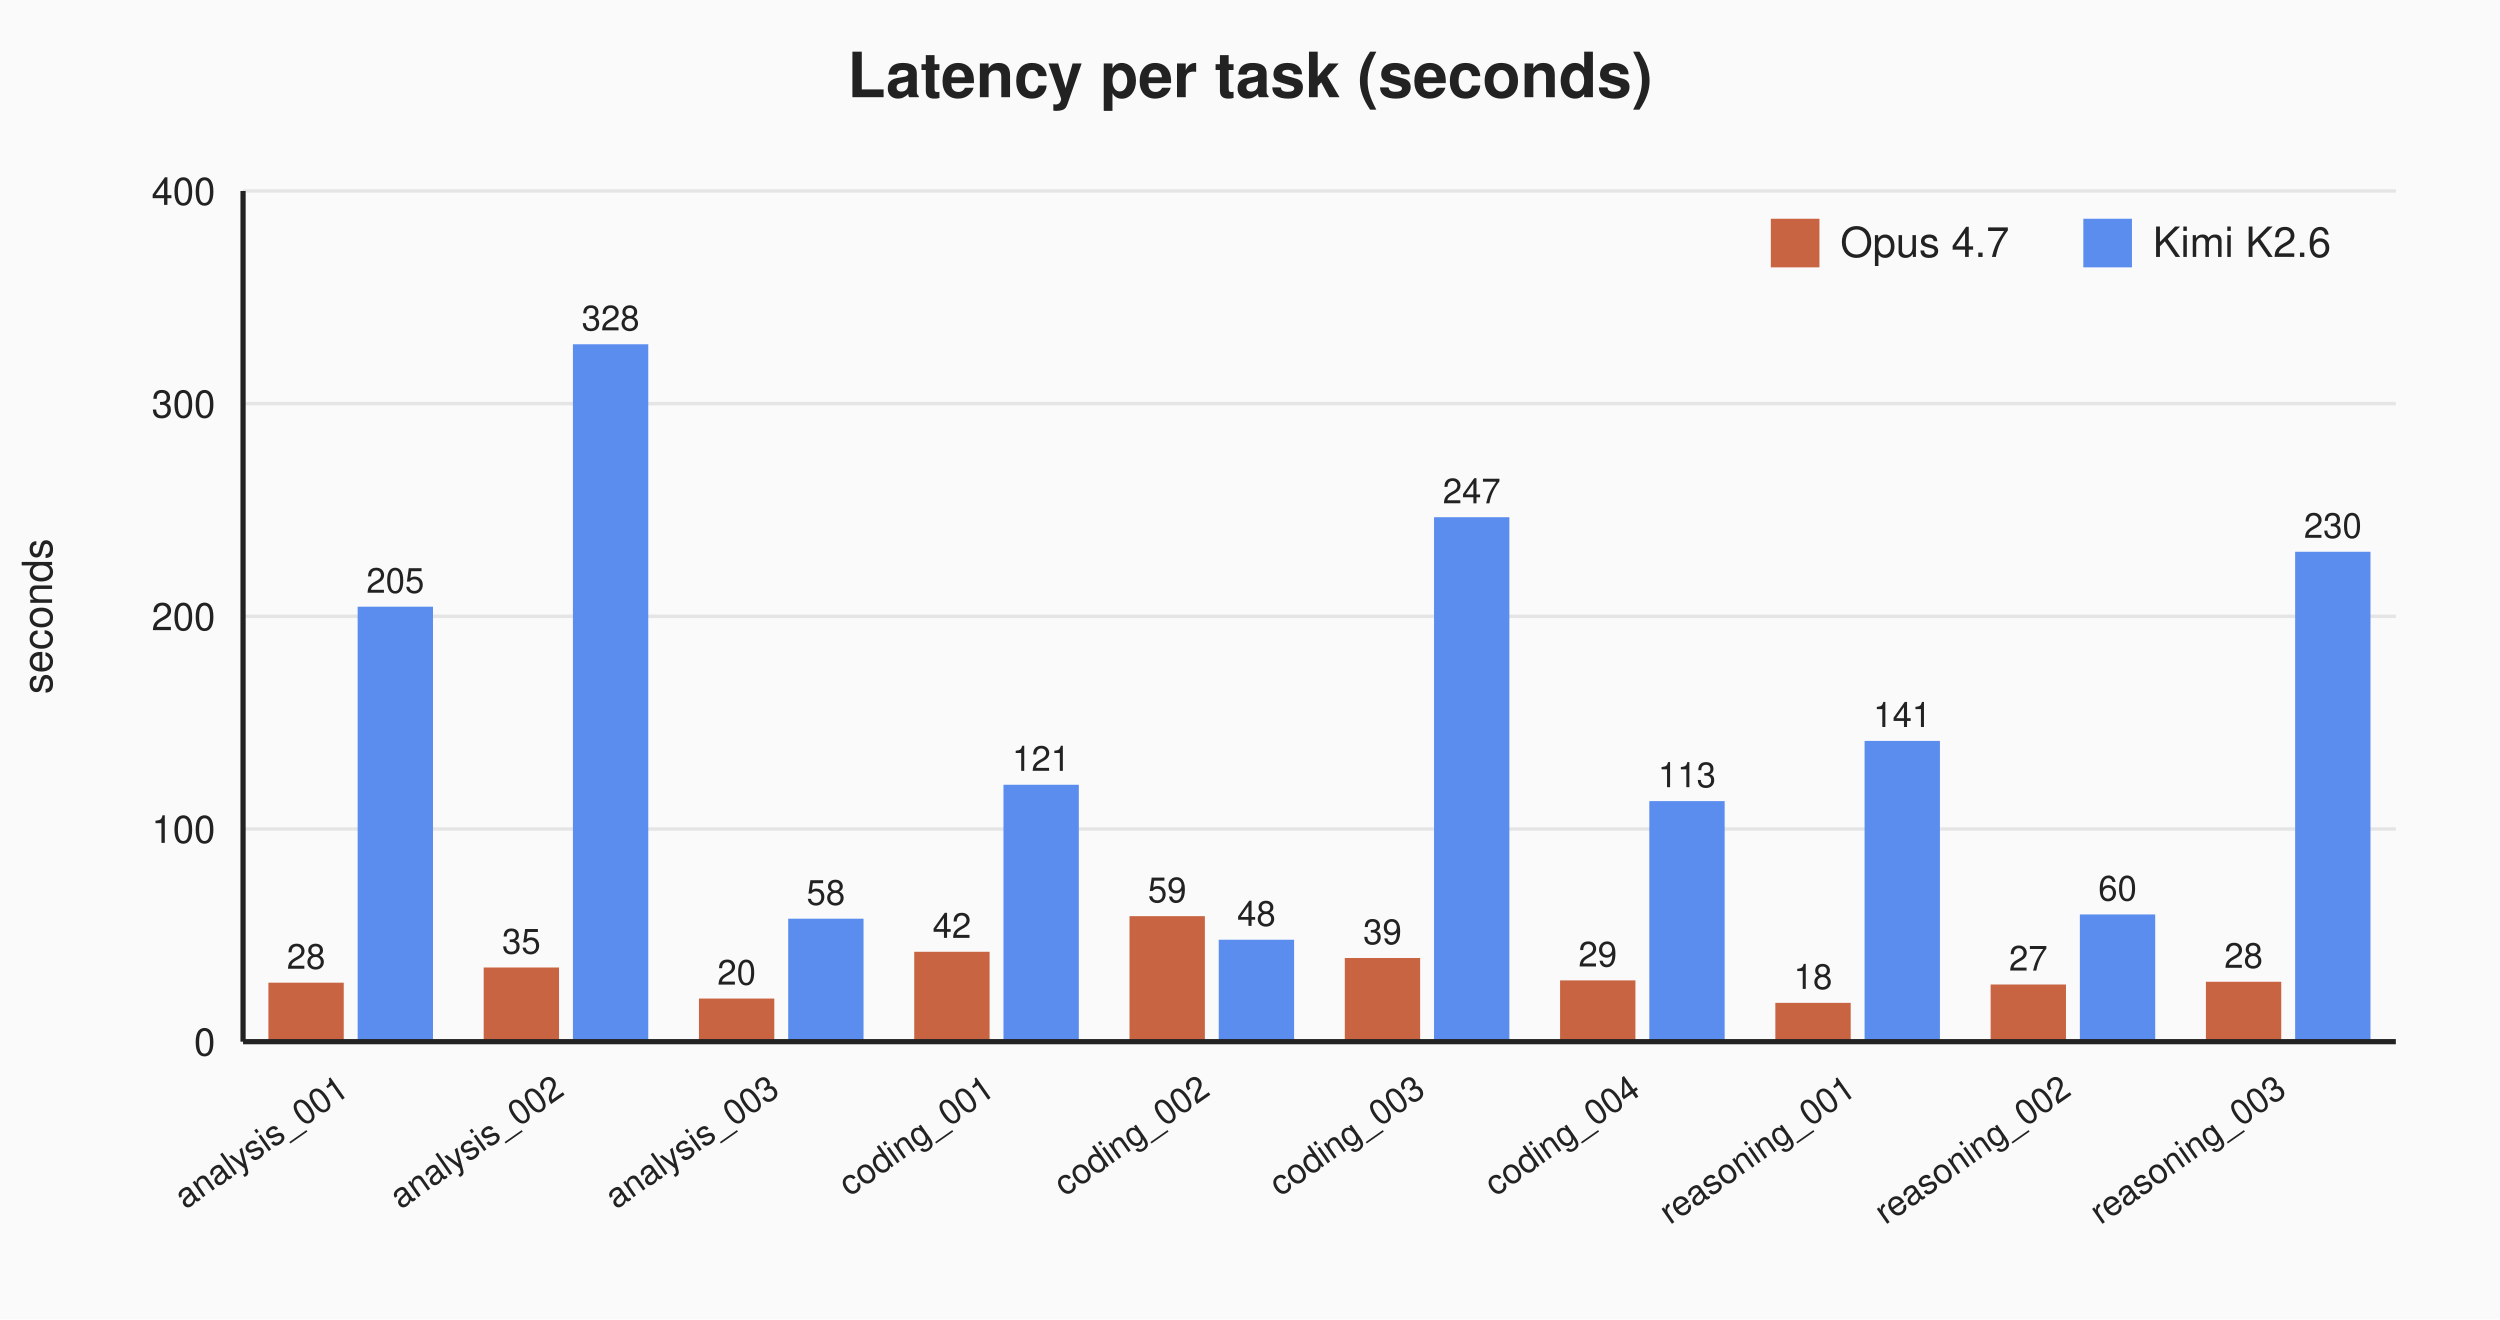
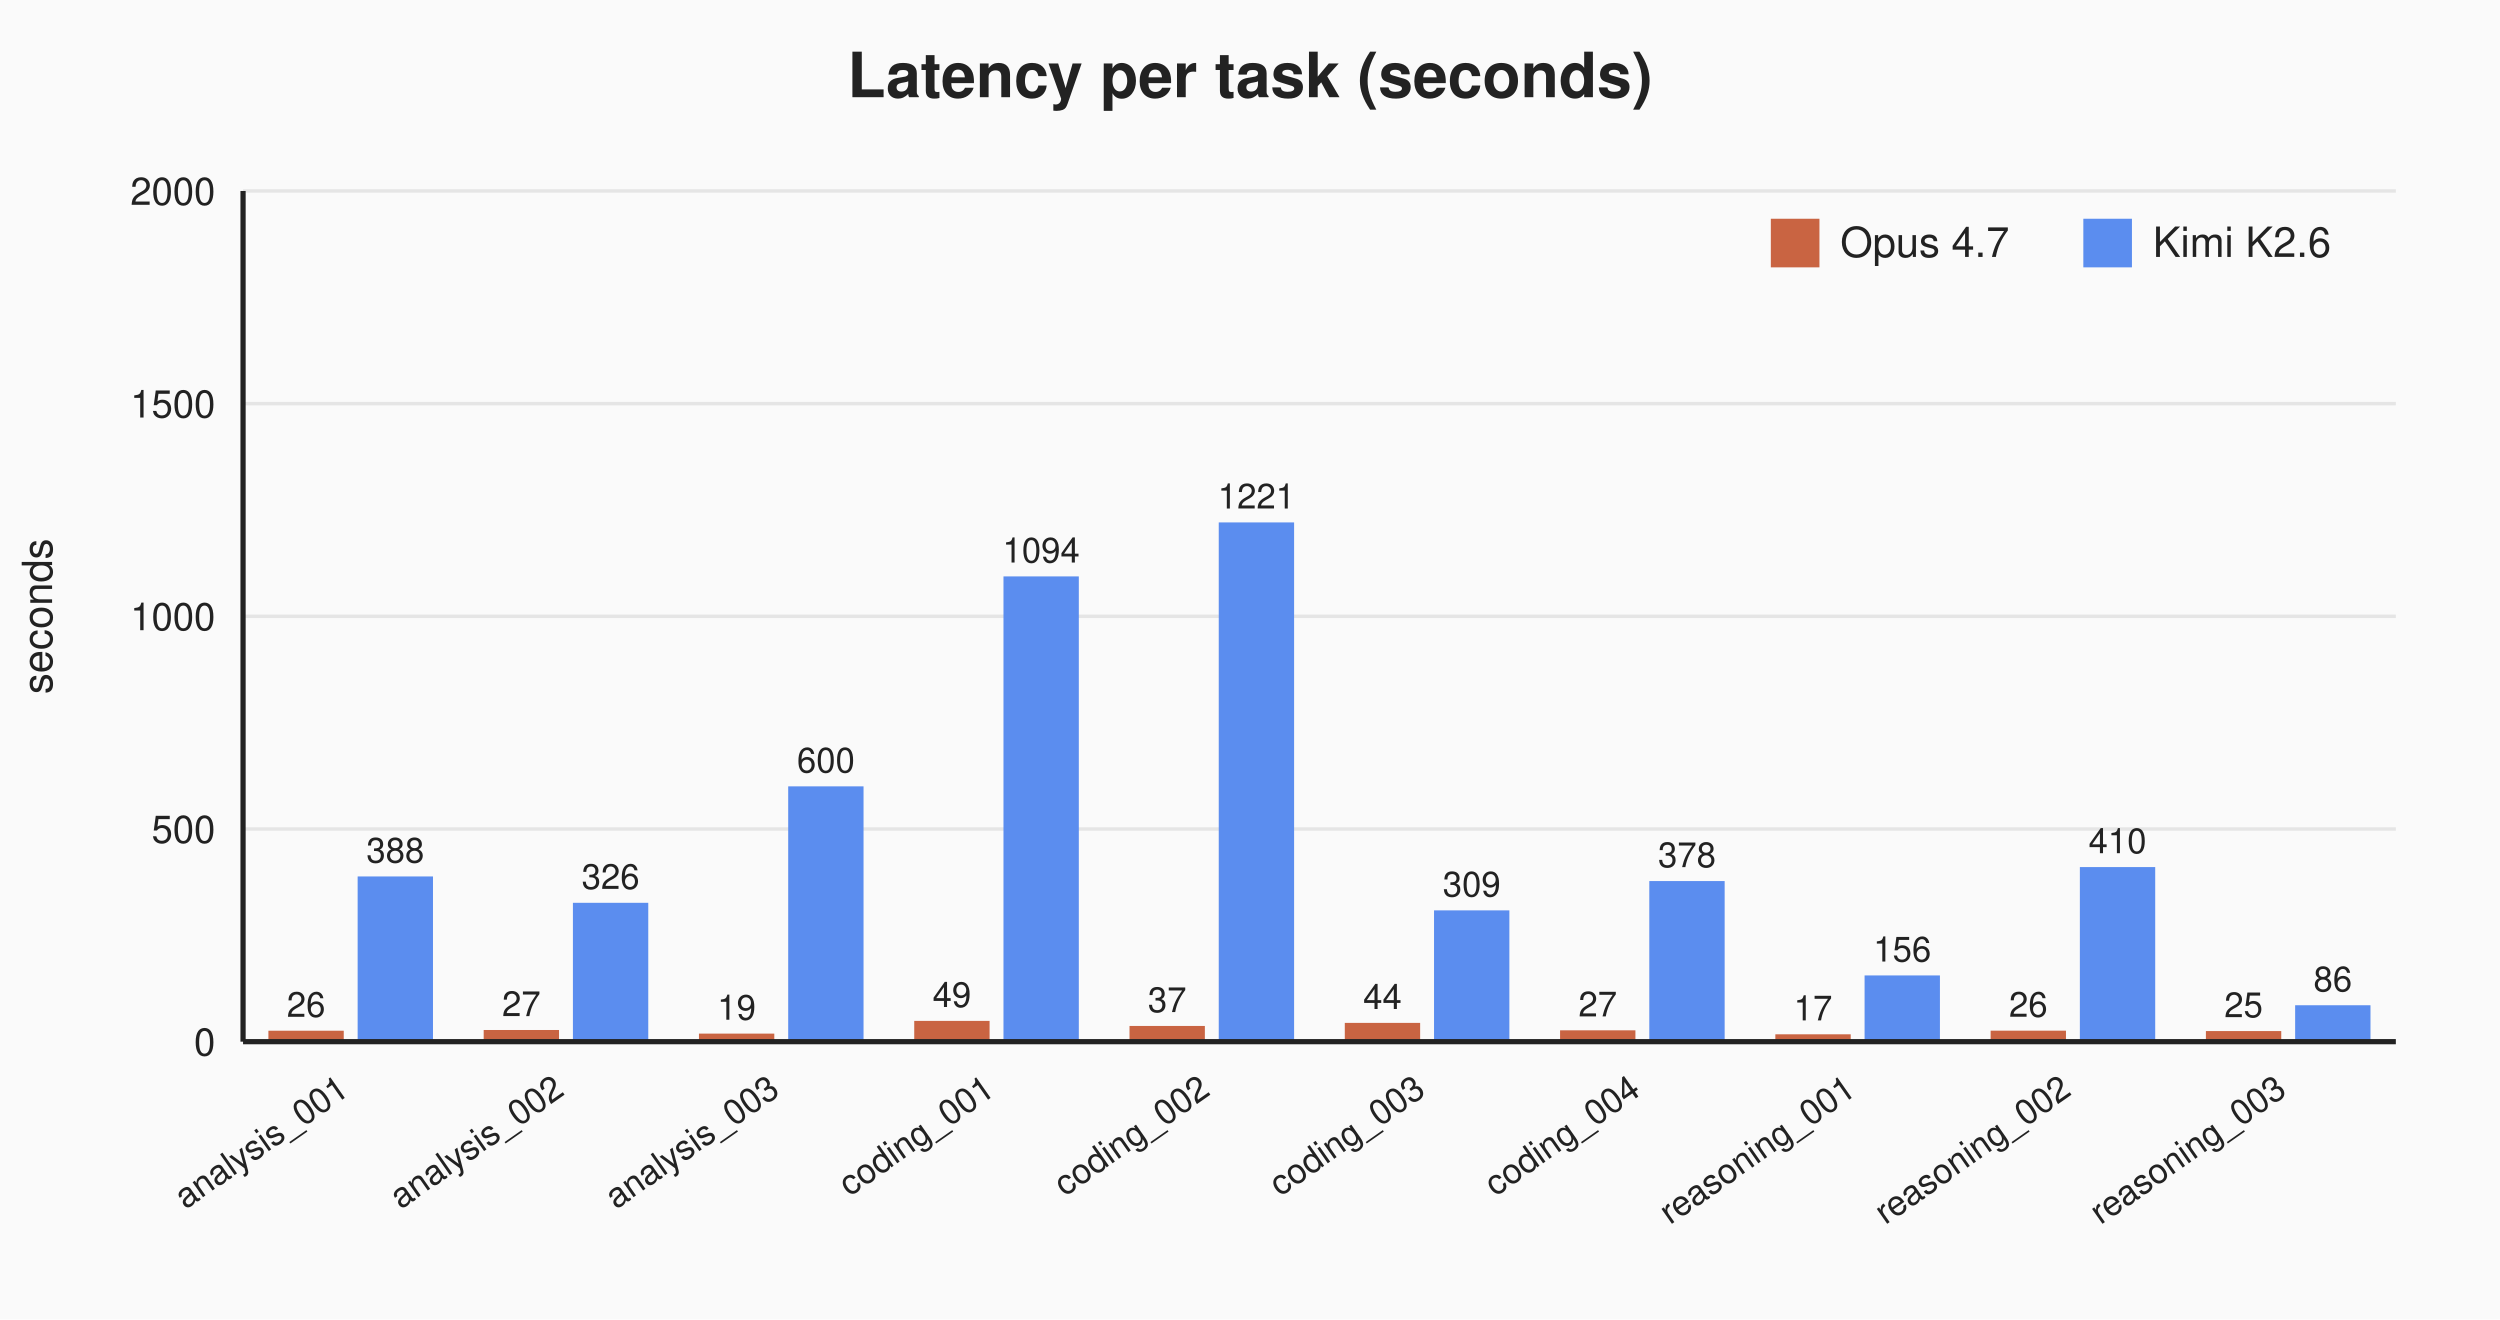
<svg xmlns="http://www.w3.org/2000/svg" viewBox="0 0 720 380" width="720" height="380" font-family="-apple-system,Segoe UI,Helvetica,Arial,sans-serif">
  <rect width="720" height="380" fill="#FAFAFA" />
  <text x="360.0" y="28" text-anchor="middle" font-size="18" font-weight="600" fill="#222">Latency per task (seconds)</text>
  <line x1="70" y1="300.0" x2="690" y2="300.0" stroke="#E5E5E5" stroke-width="1" />
  <text x="62" y="304.0" text-anchor="end" font-size="11" fill="#222">0</text>
  <line x1="70" y1="238.75" x2="690" y2="238.75" stroke="#E5E5E5" stroke-width="1" />
-   <text x="62" y="242.75" text-anchor="end" font-size="11" fill="#222">100</text>
+   <text x="62" y="242.75" text-anchor="end" font-size="11" fill="#222">500</text>
  <line x1="70" y1="177.5" x2="690" y2="177.5" stroke="#E5E5E5" stroke-width="1" />
-   <text x="62" y="181.5" text-anchor="end" font-size="11" fill="#222">200</text>
+   <text x="62" y="181.5" text-anchor="end" font-size="11" fill="#222">1000</text>
  <line x1="70" y1="116.25" x2="690" y2="116.25" stroke="#E5E5E5" stroke-width="1" />
-   <text x="62" y="120.25" text-anchor="end" font-size="11" fill="#222">300</text>
+   <text x="62" y="120.25" text-anchor="end" font-size="11" fill="#222">1500</text>
  <line x1="70" y1="55.0" x2="690" y2="55.0" stroke="#E5E5E5" stroke-width="1" />
-   <text x="62" y="59.0" text-anchor="end" font-size="11" fill="#222">400</text>
-   <rect x="77.3" y="283.012" width="21.7" height="16.988" fill="#C96442" />
-   <rect x="103.0" y="174.73" width="21.7" height="125.27" fill="#5B8DEF" />
-   <text x="88.15" y="279.012" text-anchor="middle" font-size="10" fill="#222">28</text>
-   <text x="113.85" y="170.73" text-anchor="middle" font-size="10" fill="#222">205</text>
+   <text x="62" y="59.0" text-anchor="end" font-size="11" fill="#222">2000</text>
+   <rect x="77.3" y="296.847" width="21.7" height="3.153" fill="#C96442" />
+   <rect x="103.0" y="252.417" width="21.7" height="47.583" fill="#5B8DEF" />
+   <text x="88.15" y="292.847" text-anchor="middle" font-size="10" fill="#222">26</text>
+   <text x="113.85" y="248.417" text-anchor="middle" font-size="10" fill="#222">388</text>
  <text x="101.0" y="315" text-anchor="end" font-size="10" fill="#222" transform="rotate(-35 101.0 315)">analysis_001</text>
-   <rect x="139.3" y="278.639" width="21.7" height="21.361" fill="#C96442" />
-   <rect x="165.0" y="99.148" width="21.7" height="200.852" fill="#5B8DEF" />
-   <text x="150.15" y="274.639" text-anchor="middle" font-size="10" fill="#222">35</text>
-   <text x="175.85" y="95.148" text-anchor="middle" font-size="10" fill="#222">328</text>
+   <rect x="139.3" y="296.638" width="21.7" height="3.362" fill="#C96442" />
+   <rect x="165.0" y="260.009" width="21.7" height="39.991" fill="#5B8DEF" />
+   <text x="150.15" y="292.638" text-anchor="middle" font-size="10" fill="#222">27</text>
+   <text x="175.85" y="256.009" text-anchor="middle" font-size="10" fill="#222">326</text>
  <text x="163.0" y="315" text-anchor="end" font-size="10" fill="#222" transform="rotate(-35 163.0 315)">analysis_002</text>
-   <rect x="201.3" y="287.583" width="21.7" height="12.417" fill="#C96442" />
-   <rect x="227.0" y="264.586" width="21.7" height="35.414" fill="#5B8DEF" />
-   <text x="212.15" y="283.583" text-anchor="middle" font-size="10" fill="#222">20</text>
-   <text x="237.85" y="260.586" text-anchor="middle" font-size="10" fill="#222">58</text>
+   <rect x="201.3" y="297.679" width="21.7" height="2.321" fill="#C96442" />
+   <rect x="227.0" y="226.47" width="21.7" height="73.53" fill="#5B8DEF" />
+   <text x="212.15" y="293.679" text-anchor="middle" font-size="10" fill="#222">19</text>
+   <text x="237.85" y="222.47" text-anchor="middle" font-size="10" fill="#222">600</text>
  <text x="225.0" y="315" text-anchor="end" font-size="10" fill="#222" transform="rotate(-35 225.0 315)">analysis_003</text>
-   <rect x="263.3" y="274.113" width="21.7" height="25.887" fill="#C96442" />
-   <rect x="289.0" y="226.012" width="21.7" height="73.988" fill="#5B8DEF" />
-   <text x="274.15" y="270.113" text-anchor="middle" font-size="10" fill="#222">42</text>
-   <text x="299.85" y="222.012" text-anchor="middle" font-size="10" fill="#222">121</text>
+   <rect x="263.3" y="294.018" width="21.7" height="5.982" fill="#C96442" />
+   <rect x="289.0" y="166.005" width="21.7" height="133.995" fill="#5B8DEF" />
+   <text x="274.15" y="290.018" text-anchor="middle" font-size="10" fill="#222">49</text>
+   <text x="299.85" y="162.005" text-anchor="middle" font-size="10" fill="#222">1094</text>
  <text x="287.0" y="315" text-anchor="end" font-size="10" fill="#222" transform="rotate(-35 287.0 315)">coding_001</text>
-   <rect x="325.3" y="263.854" width="21.7" height="36.146" fill="#C96442" />
-   <rect x="351.0" y="270.643" width="21.7" height="29.357" fill="#5B8DEF" />
-   <text x="336.15" y="259.854" text-anchor="middle" font-size="10" fill="#222">59</text>
-   <text x="361.85" y="266.643" text-anchor="middle" font-size="10" fill="#222">48</text>
+   <rect x="325.3" y="295.476" width="21.7" height="4.524" fill="#C96442" />
+   <rect x="351.0" y="150.456" width="21.7" height="149.544" fill="#5B8DEF" />
+   <text x="336.15" y="291.476" text-anchor="middle" font-size="10" fill="#222">37</text>
+   <text x="361.85" y="146.456" text-anchor="middle" font-size="10" fill="#222">1221</text>
  <text x="349.0" y="315" text-anchor="end" font-size="10" fill="#222" transform="rotate(-35 349.0 315)">coding_002</text>
-   <rect x="387.3" y="275.907" width="21.7" height="24.093" fill="#C96442" />
-   <rect x="413.0" y="148.96" width="21.7" height="151.04" fill="#5B8DEF" />
-   <text x="398.15" y="271.907" text-anchor="middle" font-size="10" fill="#222">39</text>
-   <text x="423.85" y="144.96" text-anchor="middle" font-size="10" fill="#222">247</text>
+   <rect x="387.3" y="294.591" width="21.7" height="5.409" fill="#C96442" />
+   <rect x="413.0" y="262.188" width="21.7" height="37.812" fill="#5B8DEF" />
+   <text x="398.15" y="290.591" text-anchor="middle" font-size="10" fill="#222">44</text>
+   <text x="423.85" y="258.188" text-anchor="middle" font-size="10" fill="#222">309</text>
  <text x="411.0" y="315" text-anchor="end" font-size="10" fill="#222" transform="rotate(-35 411.0 315)">coding_003</text>
-   <rect x="449.3" y="282.351" width="21.7" height="17.649" fill="#C96442" />
-   <rect x="475.0" y="230.717" width="21.7" height="69.283" fill="#5B8DEF" />
-   <text x="460.15" y="278.351" text-anchor="middle" font-size="10" fill="#222">29</text>
-   <text x="485.85" y="226.717" text-anchor="middle" font-size="10" fill="#222">113</text>
+   <rect x="449.3" y="296.732" width="21.7" height="3.268" fill="#C96442" />
+   <rect x="475.0" y="253.745" width="21.7" height="46.255" fill="#5B8DEF" />
+   <text x="460.15" y="292.732" text-anchor="middle" font-size="10" fill="#222">27</text>
+   <text x="485.85" y="249.745" text-anchor="middle" font-size="10" fill="#222">378</text>
  <text x="473.0" y="315" text-anchor="end" font-size="10" fill="#222" transform="rotate(-35 473.0 315)">coding_004</text>
-   <rect x="511.3" y="288.821" width="21.7" height="11.179" fill="#C96442" />
-   <rect x="537.0" y="213.383" width="21.7" height="86.617" fill="#5B8DEF" />
-   <text x="522.15" y="284.821" text-anchor="middle" font-size="10" fill="#222">18</text>
-   <text x="547.85" y="209.383" text-anchor="middle" font-size="10" fill="#222">141</text>
+   <rect x="511.3" y="297.881" width="21.7" height="2.119" fill="#C96442" />
+   <rect x="537.0" y="280.924" width="21.7" height="19.076" fill="#5B8DEF" />
+   <text x="522.15" y="293.881" text-anchor="middle" font-size="10" fill="#222">17</text>
+   <text x="547.85" y="276.924" text-anchor="middle" font-size="10" fill="#222">156</text>
  <text x="535.0" y="315" text-anchor="end" font-size="10" fill="#222" transform="rotate(-35 535.0 315)">reasoning_001</text>
-   <rect x="573.3" y="283.537" width="21.7" height="16.463" fill="#C96442" />
-   <rect x="599.0" y="263.359" width="21.7" height="36.641" fill="#5B8DEF" />
-   <text x="584.15" y="279.537" text-anchor="middle" font-size="10" fill="#222">27</text>
-   <text x="609.85" y="259.359" text-anchor="middle" font-size="10" fill="#222">60</text>
+   <rect x="573.3" y="296.831" width="21.7" height="3.169" fill="#C96442" />
+   <rect x="599.0" y="249.716" width="21.7" height="50.284" fill="#5B8DEF" />
+   <text x="584.15" y="292.831" text-anchor="middle" font-size="10" fill="#222">26</text>
+   <text x="609.85" y="245.716" text-anchor="middle" font-size="10" fill="#222">410</text>
  <text x="597.0" y="315" text-anchor="end" font-size="10" fill="#222" transform="rotate(-35 597.0 315)">reasoning_002</text>
-   <rect x="635.3" y="282.746" width="21.7" height="17.254" fill="#C96442" />
-   <rect x="661.0" y="158.91" width="21.7" height="141.09" fill="#5B8DEF" />
-   <text x="646.15" y="278.746" text-anchor="middle" font-size="10" fill="#222">28</text>
-   <text x="671.85" y="154.91" text-anchor="middle" font-size="10" fill="#222">230</text>
+   <rect x="635.3" y="296.946" width="21.7" height="3.054" fill="#C96442" />
+   <rect x="661.0" y="289.509" width="21.7" height="10.491" fill="#5B8DEF" />
+   <text x="646.15" y="292.946" text-anchor="middle" font-size="10" fill="#222">25</text>
+   <text x="671.85" y="285.509" text-anchor="middle" font-size="10" fill="#222">86</text>
  <text x="659.0" y="315" text-anchor="end" font-size="10" fill="#222" transform="rotate(-35 659.0 315)">reasoning_003</text>
  <line x1="70" y1="300" x2="690" y2="300" stroke="#222" stroke-width="1.5" />
  <line x1="70" y1="55" x2="70" y2="300" stroke="#222" stroke-width="1.5" />
  <text x="15" y="177.5" text-anchor="middle" font-size="12" fill="#222" transform="rotate(-90 15 177.5)">seconds</text>
  <rect x="510" y="63" width="14" height="14" fill="#C96442" />
  <text x="530" y="74" font-size="12" fill="#222">Opus 4.7</text>
  <rect x="600" y="63" width="14" height="14" fill="#5B8DEF" />
  <text x="620" y="74" font-size="12" fill="#222">Kimi K2.6</text>
</svg>
